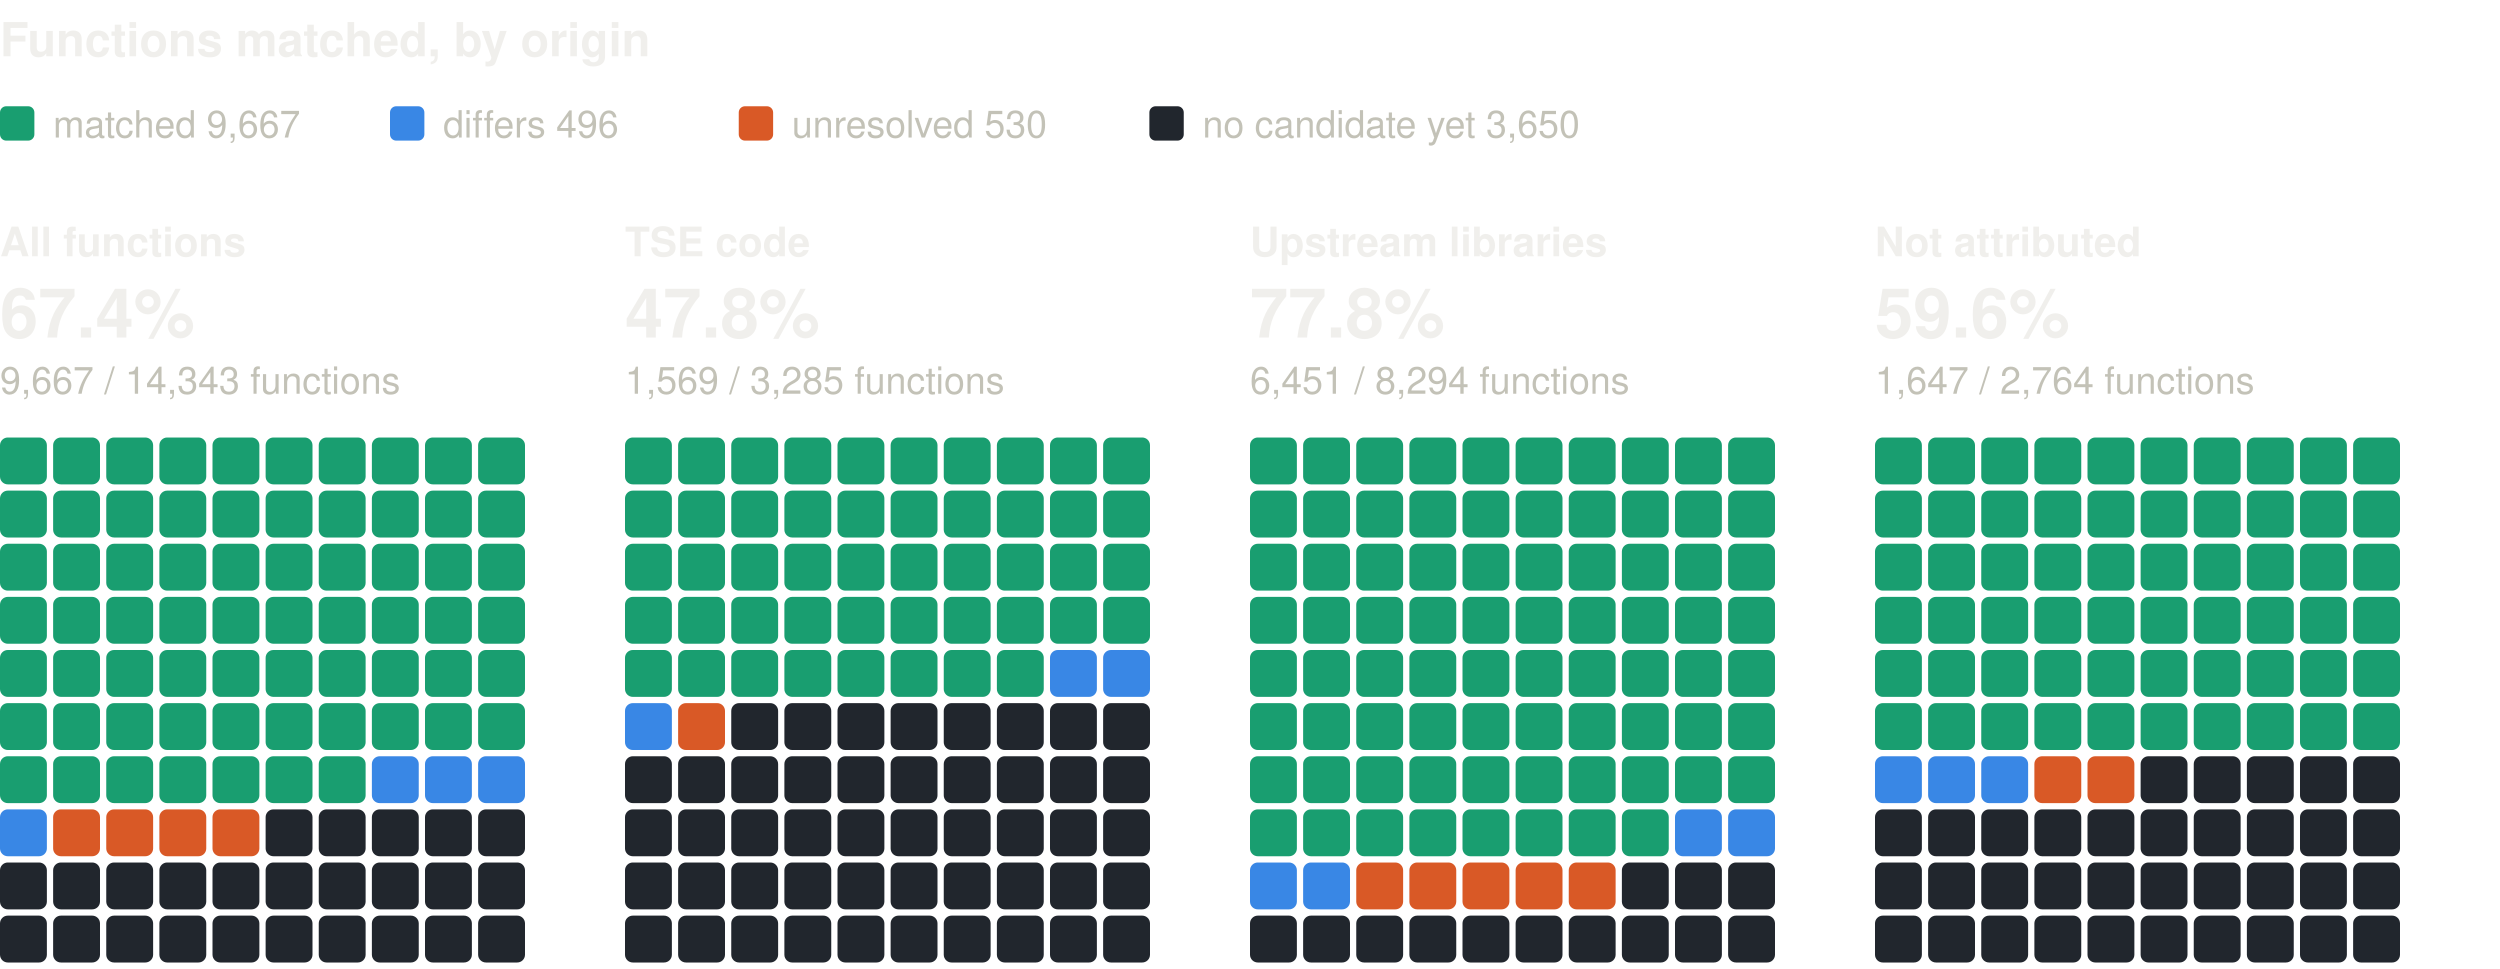
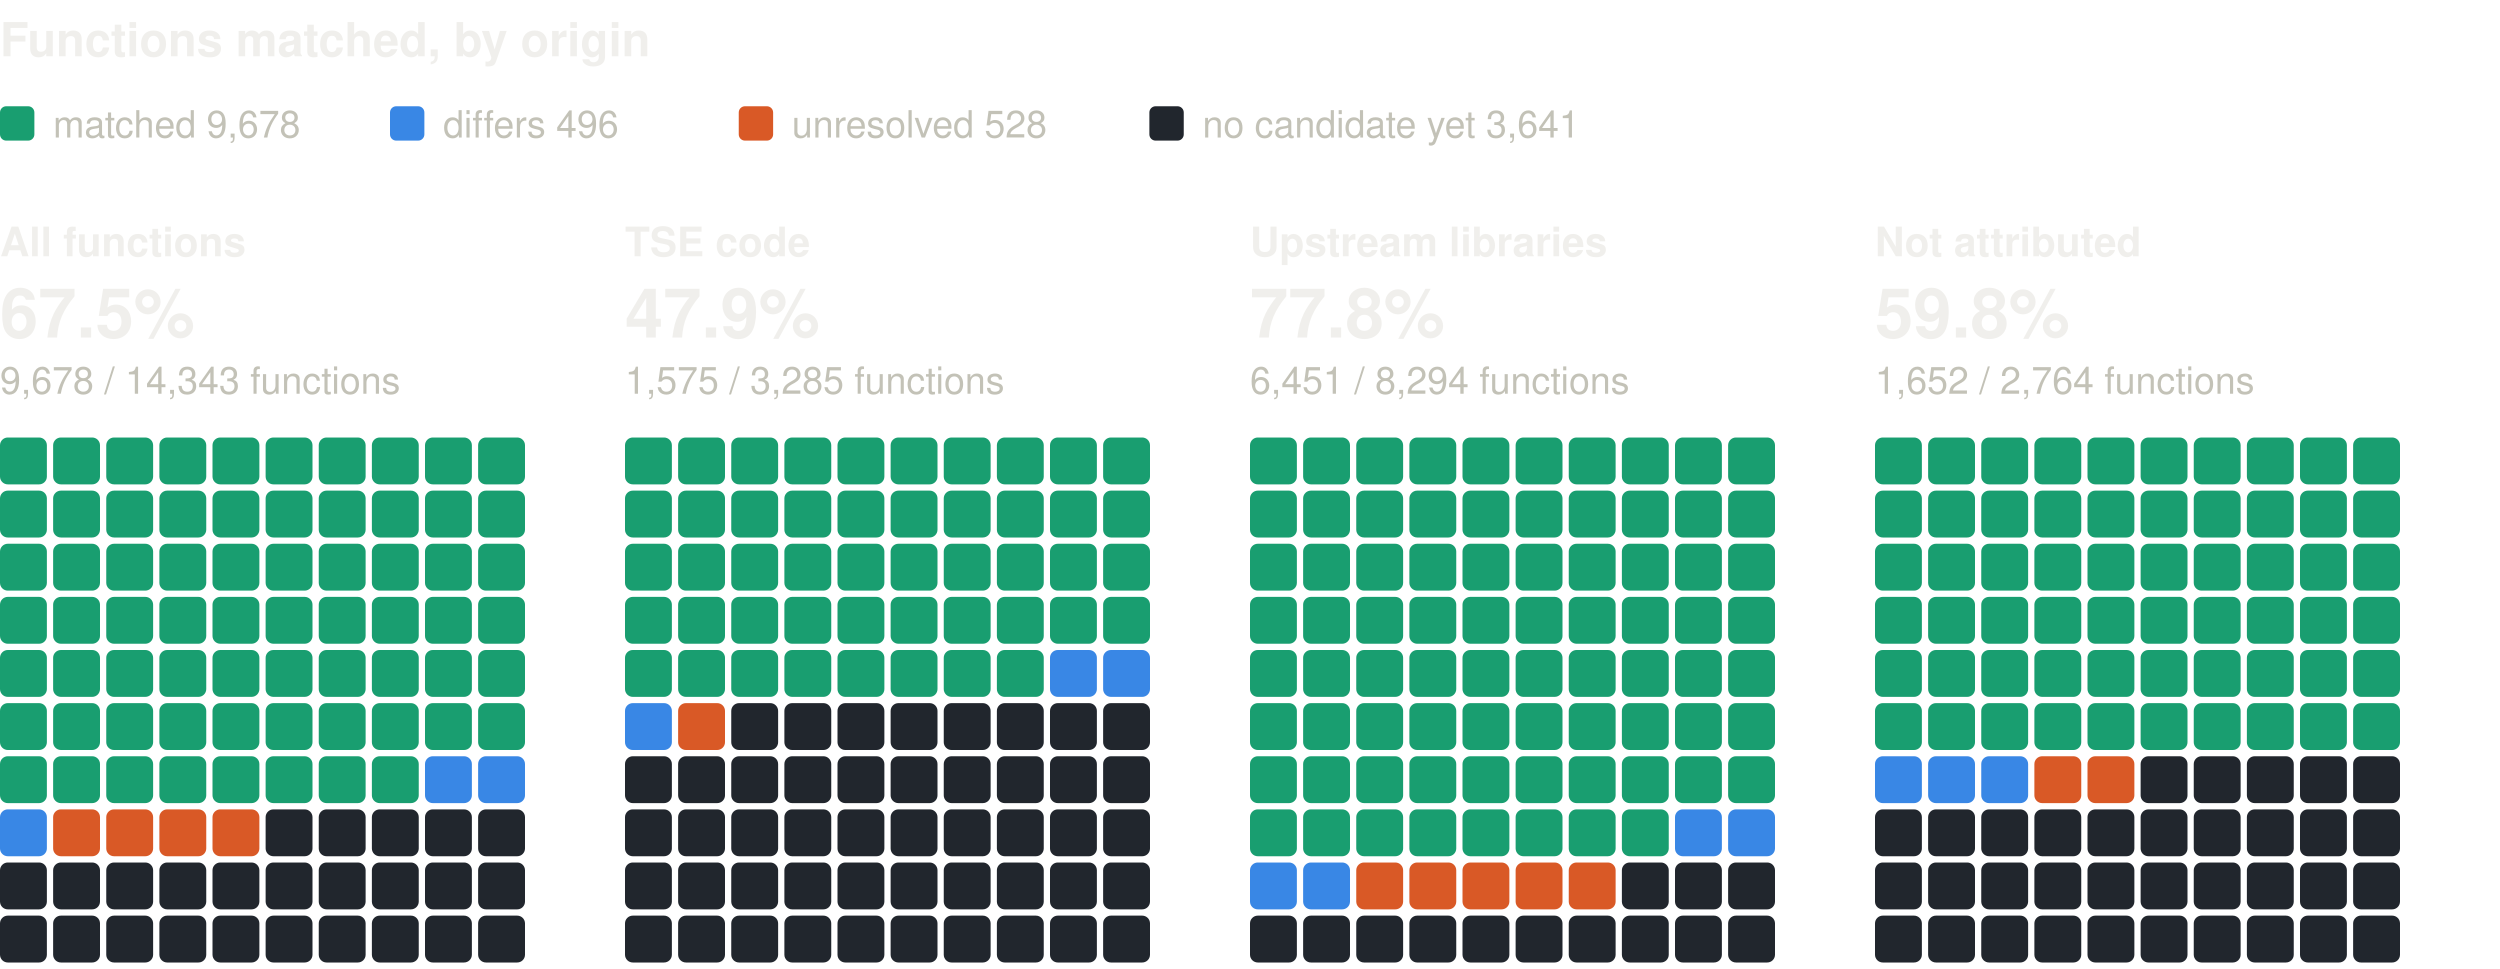
<svg xmlns="http://www.w3.org/2000/svg" width="800" height="310" viewBox="0 0 800 310" role="img" aria-label="Functions matched, by origin: one square per percent, coloured by verdict" font-family="system-ui, -apple-system, 'Segoe UI', Helvetica, Arial, sans-serif">
  <text x="0" y="18" font-size="15" fill="#f0efec" font-weight="600">Functions matched, by origin</text>
  <rect x="0" y="34" width="11" height="11" rx="2" fill="#199e70" />
-   <text x="17" y="44" font-size="12" fill="#c3c2b7">matched 9,667</text>
+   <text x="17" y="44" font-size="12" fill="#c3c2b7">matched 9,678</text>
  <rect x="124.8" y="34" width="11" height="11" rx="2" fill="#3987e5" />
  <text x="141.8" y="44" font-size="12" fill="#c3c2b7">differs 496</text>
  <rect x="236.4" y="34" width="11" height="11" rx="2" fill="#d95926" />
-   <text x="253.4" y="44" font-size="12" fill="#c3c2b7">unresolved 530</text>
+   <text x="253.4" y="44" font-size="12" fill="#c3c2b7">unresolved 528</text>
  <rect x="367.8" y="34" width="11" height="11" rx="2" fill="#21262d" />
-   <text x="384.8" y="44" font-size="12" fill="#c3c2b7">no candidate yet 3,650</text>
+   <text x="384.8" y="44" font-size="12" fill="#c3c2b7">no candidate yet 3,641</text>
  <text x="0" y="82" font-size="13" fill="#f0efec" font-weight="600">All functions</text>
-   <text x="0" y="108" font-size="22" fill="#f0efec" font-weight="600">67.4%</text>
-   <text x="0" y="126" font-size="12" fill="#c3c2b7">9,667 / 14,343 functions</text>
+   <text x="0" y="108" font-size="22" fill="#f0efec" font-weight="600">67.5%</text>
+   <text x="0" y="126" font-size="12" fill="#c3c2b7">9,678 / 14,343 functions</text>
  <rect x="0" y="140" width="15" height="15" rx="2.5" fill="#199e70" />
  <rect x="17" y="140" width="15" height="15" rx="2.5" fill="#199e70" />
  <rect x="34" y="140" width="15" height="15" rx="2.5" fill="#199e70" />
  <rect x="51" y="140" width="15" height="15" rx="2.5" fill="#199e70" />
  <rect x="68" y="140" width="15" height="15" rx="2.5" fill="#199e70" />
  <rect x="85" y="140" width="15" height="15" rx="2.5" fill="#199e70" />
  <rect x="102" y="140" width="15" height="15" rx="2.5" fill="#199e70" />
  <rect x="119" y="140" width="15" height="15" rx="2.5" fill="#199e70" />
  <rect x="136" y="140" width="15" height="15" rx="2.5" fill="#199e70" />
  <rect x="153" y="140" width="15" height="15" rx="2.5" fill="#199e70" />
  <rect x="0" y="157" width="15" height="15" rx="2.5" fill="#199e70" />
  <rect x="17" y="157" width="15" height="15" rx="2.5" fill="#199e70" />
  <rect x="34" y="157" width="15" height="15" rx="2.5" fill="#199e70" />
  <rect x="51" y="157" width="15" height="15" rx="2.5" fill="#199e70" />
  <rect x="68" y="157" width="15" height="15" rx="2.5" fill="#199e70" />
  <rect x="85" y="157" width="15" height="15" rx="2.5" fill="#199e70" />
  <rect x="102" y="157" width="15" height="15" rx="2.5" fill="#199e70" />
  <rect x="119" y="157" width="15" height="15" rx="2.5" fill="#199e70" />
  <rect x="136" y="157" width="15" height="15" rx="2.5" fill="#199e70" />
  <rect x="153" y="157" width="15" height="15" rx="2.5" fill="#199e70" />
  <rect x="0" y="174" width="15" height="15" rx="2.5" fill="#199e70" />
  <rect x="17" y="174" width="15" height="15" rx="2.5" fill="#199e70" />
  <rect x="34" y="174" width="15" height="15" rx="2.5" fill="#199e70" />
  <rect x="51" y="174" width="15" height="15" rx="2.5" fill="#199e70" />
  <rect x="68" y="174" width="15" height="15" rx="2.5" fill="#199e70" />
  <rect x="85" y="174" width="15" height="15" rx="2.5" fill="#199e70" />
  <rect x="102" y="174" width="15" height="15" rx="2.5" fill="#199e70" />
  <rect x="119" y="174" width="15" height="15" rx="2.5" fill="#199e70" />
  <rect x="136" y="174" width="15" height="15" rx="2.5" fill="#199e70" />
  <rect x="153" y="174" width="15" height="15" rx="2.5" fill="#199e70" />
  <rect x="0" y="191" width="15" height="15" rx="2.5" fill="#199e70" />
  <rect x="17" y="191" width="15" height="15" rx="2.5" fill="#199e70" />
  <rect x="34" y="191" width="15" height="15" rx="2.5" fill="#199e70" />
  <rect x="51" y="191" width="15" height="15" rx="2.5" fill="#199e70" />
  <rect x="68" y="191" width="15" height="15" rx="2.5" fill="#199e70" />
  <rect x="85" y="191" width="15" height="15" rx="2.5" fill="#199e70" />
  <rect x="102" y="191" width="15" height="15" rx="2.5" fill="#199e70" />
  <rect x="119" y="191" width="15" height="15" rx="2.5" fill="#199e70" />
  <rect x="136" y="191" width="15" height="15" rx="2.5" fill="#199e70" />
  <rect x="153" y="191" width="15" height="15" rx="2.5" fill="#199e70" />
  <rect x="0" y="208" width="15" height="15" rx="2.5" fill="#199e70" />
  <rect x="17" y="208" width="15" height="15" rx="2.5" fill="#199e70" />
  <rect x="34" y="208" width="15" height="15" rx="2.5" fill="#199e70" />
  <rect x="51" y="208" width="15" height="15" rx="2.5" fill="#199e70" />
  <rect x="68" y="208" width="15" height="15" rx="2.5" fill="#199e70" />
  <rect x="85" y="208" width="15" height="15" rx="2.5" fill="#199e70" />
  <rect x="102" y="208" width="15" height="15" rx="2.5" fill="#199e70" />
  <rect x="119" y="208" width="15" height="15" rx="2.5" fill="#199e70" />
  <rect x="136" y="208" width="15" height="15" rx="2.5" fill="#199e70" />
  <rect x="153" y="208" width="15" height="15" rx="2.5" fill="#199e70" />
  <rect x="0" y="225" width="15" height="15" rx="2.5" fill="#199e70" />
  <rect x="17" y="225" width="15" height="15" rx="2.5" fill="#199e70" />
  <rect x="34" y="225" width="15" height="15" rx="2.5" fill="#199e70" />
  <rect x="51" y="225" width="15" height="15" rx="2.5" fill="#199e70" />
  <rect x="68" y="225" width="15" height="15" rx="2.5" fill="#199e70" />
  <rect x="85" y="225" width="15" height="15" rx="2.5" fill="#199e70" />
  <rect x="102" y="225" width="15" height="15" rx="2.5" fill="#199e70" />
  <rect x="119" y="225" width="15" height="15" rx="2.5" fill="#199e70" />
  <rect x="136" y="225" width="15" height="15" rx="2.5" fill="#199e70" />
  <rect x="153" y="225" width="15" height="15" rx="2.5" fill="#199e70" />
  <rect x="0" y="242" width="15" height="15" rx="2.5" fill="#199e70" />
  <rect x="17" y="242" width="15" height="15" rx="2.5" fill="#199e70" />
  <rect x="34" y="242" width="15" height="15" rx="2.5" fill="#199e70" />
  <rect x="51" y="242" width="15" height="15" rx="2.5" fill="#199e70" />
  <rect x="68" y="242" width="15" height="15" rx="2.5" fill="#199e70" />
  <rect x="85" y="242" width="15" height="15" rx="2.5" fill="#199e70" />
  <rect x="102" y="242" width="15" height="15" rx="2.5" fill="#199e70" />
-   <rect x="119" y="242" width="15" height="15" rx="2.5" fill="#3987e5" />
+   <rect x="119" y="242" width="15" height="15" rx="2.5" fill="#199e70" />
  <rect x="136" y="242" width="15" height="15" rx="2.5" fill="#3987e5" />
  <rect x="153" y="242" width="15" height="15" rx="2.5" fill="#3987e5" />
  <rect x="0" y="259" width="15" height="15" rx="2.5" fill="#3987e5" />
  <rect x="17" y="259" width="15" height="15" rx="2.5" fill="#d95926" />
  <rect x="34" y="259" width="15" height="15" rx="2.5" fill="#d95926" />
  <rect x="51" y="259" width="15" height="15" rx="2.5" fill="#d95926" />
  <rect x="68" y="259" width="15" height="15" rx="2.5" fill="#d95926" />
  <rect x="85" y="259" width="15" height="15" rx="2.5" fill="#21262d" />
  <rect x="102" y="259" width="15" height="15" rx="2.5" fill="#21262d" />
  <rect x="119" y="259" width="15" height="15" rx="2.5" fill="#21262d" />
  <rect x="136" y="259" width="15" height="15" rx="2.5" fill="#21262d" />
  <rect x="153" y="259" width="15" height="15" rx="2.5" fill="#21262d" />
  <rect x="0" y="276" width="15" height="15" rx="2.5" fill="#21262d" />
  <rect x="17" y="276" width="15" height="15" rx="2.5" fill="#21262d" />
  <rect x="34" y="276" width="15" height="15" rx="2.5" fill="#21262d" />
  <rect x="51" y="276" width="15" height="15" rx="2.5" fill="#21262d" />
  <rect x="68" y="276" width="15" height="15" rx="2.5" fill="#21262d" />
  <rect x="85" y="276" width="15" height="15" rx="2.5" fill="#21262d" />
  <rect x="102" y="276" width="15" height="15" rx="2.5" fill="#21262d" />
  <rect x="119" y="276" width="15" height="15" rx="2.5" fill="#21262d" />
  <rect x="136" y="276" width="15" height="15" rx="2.5" fill="#21262d" />
  <rect x="153" y="276" width="15" height="15" rx="2.5" fill="#21262d" />
  <rect x="0" y="293" width="15" height="15" rx="2.5" fill="#21262d" />
  <rect x="17" y="293" width="15" height="15" rx="2.5" fill="#21262d" />
  <rect x="34" y="293" width="15" height="15" rx="2.5" fill="#21262d" />
  <rect x="51" y="293" width="15" height="15" rx="2.5" fill="#21262d" />
  <rect x="68" y="293" width="15" height="15" rx="2.5" fill="#21262d" />
  <rect x="85" y="293" width="15" height="15" rx="2.5" fill="#21262d" />
  <rect x="102" y="293" width="15" height="15" rx="2.5" fill="#21262d" />
  <rect x="119" y="293" width="15" height="15" rx="2.5" fill="#21262d" />
  <rect x="136" y="293" width="15" height="15" rx="2.5" fill="#21262d" />
  <rect x="153" y="293" width="15" height="15" rx="2.5" fill="#21262d" />
  <text x="200" y="82" font-size="13" fill="#f0efec" font-weight="600">TSE code</text>
-   <text x="200" y="108" font-size="22" fill="#f0efec" font-weight="600">47.8%</text>
-   <text x="200" y="126" font-size="12" fill="#c3c2b7">1,569 / 3,285 functions</text>
+   <text x="200" y="108" font-size="22" fill="#f0efec" font-weight="600">47.9%</text>
+   <text x="200" y="126" font-size="12" fill="#c3c2b7">1,575 / 3,285 functions</text>
  <rect x="200" y="140" width="15" height="15" rx="2.5" fill="#199e70" />
  <rect x="217" y="140" width="15" height="15" rx="2.5" fill="#199e70" />
  <rect x="234" y="140" width="15" height="15" rx="2.5" fill="#199e70" />
  <rect x="251" y="140" width="15" height="15" rx="2.5" fill="#199e70" />
  <rect x="268" y="140" width="15" height="15" rx="2.5" fill="#199e70" />
  <rect x="285" y="140" width="15" height="15" rx="2.5" fill="#199e70" />
  <rect x="302" y="140" width="15" height="15" rx="2.5" fill="#199e70" />
  <rect x="319" y="140" width="15" height="15" rx="2.5" fill="#199e70" />
  <rect x="336" y="140" width="15" height="15" rx="2.5" fill="#199e70" />
  <rect x="353" y="140" width="15" height="15" rx="2.5" fill="#199e70" />
  <rect x="200" y="157" width="15" height="15" rx="2.5" fill="#199e70" />
  <rect x="217" y="157" width="15" height="15" rx="2.5" fill="#199e70" />
  <rect x="234" y="157" width="15" height="15" rx="2.5" fill="#199e70" />
  <rect x="251" y="157" width="15" height="15" rx="2.5" fill="#199e70" />
  <rect x="268" y="157" width="15" height="15" rx="2.5" fill="#199e70" />
  <rect x="285" y="157" width="15" height="15" rx="2.5" fill="#199e70" />
  <rect x="302" y="157" width="15" height="15" rx="2.5" fill="#199e70" />
  <rect x="319" y="157" width="15" height="15" rx="2.5" fill="#199e70" />
  <rect x="336" y="157" width="15" height="15" rx="2.5" fill="#199e70" />
  <rect x="353" y="157" width="15" height="15" rx="2.5" fill="#199e70" />
  <rect x="200" y="174" width="15" height="15" rx="2.5" fill="#199e70" />
  <rect x="217" y="174" width="15" height="15" rx="2.5" fill="#199e70" />
  <rect x="234" y="174" width="15" height="15" rx="2.5" fill="#199e70" />
  <rect x="251" y="174" width="15" height="15" rx="2.5" fill="#199e70" />
  <rect x="268" y="174" width="15" height="15" rx="2.5" fill="#199e70" />
  <rect x="285" y="174" width="15" height="15" rx="2.5" fill="#199e70" />
  <rect x="302" y="174" width="15" height="15" rx="2.5" fill="#199e70" />
  <rect x="319" y="174" width="15" height="15" rx="2.5" fill="#199e70" />
  <rect x="336" y="174" width="15" height="15" rx="2.5" fill="#199e70" />
  <rect x="353" y="174" width="15" height="15" rx="2.5" fill="#199e70" />
  <rect x="200" y="191" width="15" height="15" rx="2.5" fill="#199e70" />
  <rect x="217" y="191" width="15" height="15" rx="2.5" fill="#199e70" />
  <rect x="234" y="191" width="15" height="15" rx="2.5" fill="#199e70" />
  <rect x="251" y="191" width="15" height="15" rx="2.5" fill="#199e70" />
  <rect x="268" y="191" width="15" height="15" rx="2.5" fill="#199e70" />
  <rect x="285" y="191" width="15" height="15" rx="2.5" fill="#199e70" />
  <rect x="302" y="191" width="15" height="15" rx="2.5" fill="#199e70" />
  <rect x="319" y="191" width="15" height="15" rx="2.5" fill="#199e70" />
  <rect x="336" y="191" width="15" height="15" rx="2.5" fill="#199e70" />
  <rect x="353" y="191" width="15" height="15" rx="2.5" fill="#199e70" />
  <rect x="200" y="208" width="15" height="15" rx="2.5" fill="#199e70" />
  <rect x="217" y="208" width="15" height="15" rx="2.5" fill="#199e70" />
  <rect x="234" y="208" width="15" height="15" rx="2.5" fill="#199e70" />
  <rect x="251" y="208" width="15" height="15" rx="2.5" fill="#199e70" />
  <rect x="268" y="208" width="15" height="15" rx="2.5" fill="#199e70" />
  <rect x="285" y="208" width="15" height="15" rx="2.5" fill="#199e70" />
  <rect x="302" y="208" width="15" height="15" rx="2.5" fill="#199e70" />
  <rect x="319" y="208" width="15" height="15" rx="2.5" fill="#199e70" />
  <rect x="336" y="208" width="15" height="15" rx="2.5" fill="#3987e5" />
  <rect x="353" y="208" width="15" height="15" rx="2.5" fill="#3987e5" />
  <rect x="200" y="225" width="15" height="15" rx="2.5" fill="#3987e5" />
  <rect x="217" y="225" width="15" height="15" rx="2.5" fill="#d95926" />
  <rect x="234" y="225" width="15" height="15" rx="2.5" fill="#21262d" />
  <rect x="251" y="225" width="15" height="15" rx="2.5" fill="#21262d" />
  <rect x="268" y="225" width="15" height="15" rx="2.5" fill="#21262d" />
  <rect x="285" y="225" width="15" height="15" rx="2.5" fill="#21262d" />
  <rect x="302" y="225" width="15" height="15" rx="2.5" fill="#21262d" />
  <rect x="319" y="225" width="15" height="15" rx="2.5" fill="#21262d" />
  <rect x="336" y="225" width="15" height="15" rx="2.5" fill="#21262d" />
  <rect x="353" y="225" width="15" height="15" rx="2.5" fill="#21262d" />
  <rect x="200" y="242" width="15" height="15" rx="2.5" fill="#21262d" />
  <rect x="217" y="242" width="15" height="15" rx="2.5" fill="#21262d" />
  <rect x="234" y="242" width="15" height="15" rx="2.5" fill="#21262d" />
  <rect x="251" y="242" width="15" height="15" rx="2.5" fill="#21262d" />
  <rect x="268" y="242" width="15" height="15" rx="2.5" fill="#21262d" />
  <rect x="285" y="242" width="15" height="15" rx="2.5" fill="#21262d" />
  <rect x="302" y="242" width="15" height="15" rx="2.5" fill="#21262d" />
  <rect x="319" y="242" width="15" height="15" rx="2.5" fill="#21262d" />
  <rect x="336" y="242" width="15" height="15" rx="2.5" fill="#21262d" />
  <rect x="353" y="242" width="15" height="15" rx="2.5" fill="#21262d" />
  <rect x="200" y="259" width="15" height="15" rx="2.5" fill="#21262d" />
  <rect x="217" y="259" width="15" height="15" rx="2.5" fill="#21262d" />
  <rect x="234" y="259" width="15" height="15" rx="2.5" fill="#21262d" />
  <rect x="251" y="259" width="15" height="15" rx="2.5" fill="#21262d" />
  <rect x="268" y="259" width="15" height="15" rx="2.5" fill="#21262d" />
  <rect x="285" y="259" width="15" height="15" rx="2.5" fill="#21262d" />
  <rect x="302" y="259" width="15" height="15" rx="2.5" fill="#21262d" />
  <rect x="319" y="259" width="15" height="15" rx="2.5" fill="#21262d" />
  <rect x="336" y="259" width="15" height="15" rx="2.5" fill="#21262d" />
  <rect x="353" y="259" width="15" height="15" rx="2.5" fill="#21262d" />
  <rect x="200" y="276" width="15" height="15" rx="2.5" fill="#21262d" />
  <rect x="217" y="276" width="15" height="15" rx="2.5" fill="#21262d" />
  <rect x="234" y="276" width="15" height="15" rx="2.5" fill="#21262d" />
  <rect x="251" y="276" width="15" height="15" rx="2.5" fill="#21262d" />
  <rect x="268" y="276" width="15" height="15" rx="2.5" fill="#21262d" />
  <rect x="285" y="276" width="15" height="15" rx="2.5" fill="#21262d" />
  <rect x="302" y="276" width="15" height="15" rx="2.5" fill="#21262d" />
  <rect x="319" y="276" width="15" height="15" rx="2.5" fill="#21262d" />
  <rect x="336" y="276" width="15" height="15" rx="2.5" fill="#21262d" />
  <rect x="353" y="276" width="15" height="15" rx="2.5" fill="#21262d" />
  <rect x="200" y="293" width="15" height="15" rx="2.5" fill="#21262d" />
  <rect x="217" y="293" width="15" height="15" rx="2.5" fill="#21262d" />
  <rect x="234" y="293" width="15" height="15" rx="2.5" fill="#21262d" />
  <rect x="251" y="293" width="15" height="15" rx="2.5" fill="#21262d" />
  <rect x="268" y="293" width="15" height="15" rx="2.5" fill="#21262d" />
  <rect x="285" y="293" width="15" height="15" rx="2.5" fill="#21262d" />
  <rect x="302" y="293" width="15" height="15" rx="2.5" fill="#21262d" />
  <rect x="319" y="293" width="15" height="15" rx="2.5" fill="#21262d" />
  <rect x="336" y="293" width="15" height="15" rx="2.5" fill="#21262d" />
  <rect x="353" y="293" width="15" height="15" rx="2.5" fill="#21262d" />
  <text x="400" y="82" font-size="13" fill="#f0efec" font-weight="600">Upstream libraries</text>
  <text x="400" y="108" font-size="22" fill="#f0efec" font-weight="600">77.8%</text>
  <text x="400" y="126" font-size="12" fill="#c3c2b7">6,451 / 8,294 functions</text>
  <rect x="400" y="140" width="15" height="15" rx="2.5" fill="#199e70" />
  <rect x="417" y="140" width="15" height="15" rx="2.5" fill="#199e70" />
  <rect x="434" y="140" width="15" height="15" rx="2.5" fill="#199e70" />
  <rect x="451" y="140" width="15" height="15" rx="2.5" fill="#199e70" />
  <rect x="468" y="140" width="15" height="15" rx="2.5" fill="#199e70" />
  <rect x="485" y="140" width="15" height="15" rx="2.5" fill="#199e70" />
  <rect x="502" y="140" width="15" height="15" rx="2.5" fill="#199e70" />
  <rect x="519" y="140" width="15" height="15" rx="2.5" fill="#199e70" />
  <rect x="536" y="140" width="15" height="15" rx="2.5" fill="#199e70" />
  <rect x="553" y="140" width="15" height="15" rx="2.5" fill="#199e70" />
  <rect x="400" y="157" width="15" height="15" rx="2.5" fill="#199e70" />
  <rect x="417" y="157" width="15" height="15" rx="2.5" fill="#199e70" />
  <rect x="434" y="157" width="15" height="15" rx="2.5" fill="#199e70" />
  <rect x="451" y="157" width="15" height="15" rx="2.5" fill="#199e70" />
  <rect x="468" y="157" width="15" height="15" rx="2.5" fill="#199e70" />
  <rect x="485" y="157" width="15" height="15" rx="2.5" fill="#199e70" />
  <rect x="502" y="157" width="15" height="15" rx="2.5" fill="#199e70" />
  <rect x="519" y="157" width="15" height="15" rx="2.5" fill="#199e70" />
  <rect x="536" y="157" width="15" height="15" rx="2.5" fill="#199e70" />
  <rect x="553" y="157" width="15" height="15" rx="2.5" fill="#199e70" />
  <rect x="400" y="174" width="15" height="15" rx="2.5" fill="#199e70" />
  <rect x="417" y="174" width="15" height="15" rx="2.5" fill="#199e70" />
  <rect x="434" y="174" width="15" height="15" rx="2.5" fill="#199e70" />
  <rect x="451" y="174" width="15" height="15" rx="2.5" fill="#199e70" />
  <rect x="468" y="174" width="15" height="15" rx="2.5" fill="#199e70" />
  <rect x="485" y="174" width="15" height="15" rx="2.5" fill="#199e70" />
  <rect x="502" y="174" width="15" height="15" rx="2.5" fill="#199e70" />
  <rect x="519" y="174" width="15" height="15" rx="2.5" fill="#199e70" />
  <rect x="536" y="174" width="15" height="15" rx="2.5" fill="#199e70" />
  <rect x="553" y="174" width="15" height="15" rx="2.5" fill="#199e70" />
  <rect x="400" y="191" width="15" height="15" rx="2.5" fill="#199e70" />
  <rect x="417" y="191" width="15" height="15" rx="2.5" fill="#199e70" />
  <rect x="434" y="191" width="15" height="15" rx="2.5" fill="#199e70" />
  <rect x="451" y="191" width="15" height="15" rx="2.5" fill="#199e70" />
  <rect x="468" y="191" width="15" height="15" rx="2.5" fill="#199e70" />
  <rect x="485" y="191" width="15" height="15" rx="2.5" fill="#199e70" />
  <rect x="502" y="191" width="15" height="15" rx="2.5" fill="#199e70" />
  <rect x="519" y="191" width="15" height="15" rx="2.5" fill="#199e70" />
  <rect x="536" y="191" width="15" height="15" rx="2.5" fill="#199e70" />
  <rect x="553" y="191" width="15" height="15" rx="2.5" fill="#199e70" />
  <rect x="400" y="208" width="15" height="15" rx="2.5" fill="#199e70" />
  <rect x="417" y="208" width="15" height="15" rx="2.5" fill="#199e70" />
  <rect x="434" y="208" width="15" height="15" rx="2.5" fill="#199e70" />
  <rect x="451" y="208" width="15" height="15" rx="2.5" fill="#199e70" />
  <rect x="468" y="208" width="15" height="15" rx="2.5" fill="#199e70" />
  <rect x="485" y="208" width="15" height="15" rx="2.5" fill="#199e70" />
  <rect x="502" y="208" width="15" height="15" rx="2.5" fill="#199e70" />
  <rect x="519" y="208" width="15" height="15" rx="2.5" fill="#199e70" />
  <rect x="536" y="208" width="15" height="15" rx="2.5" fill="#199e70" />
  <rect x="553" y="208" width="15" height="15" rx="2.5" fill="#199e70" />
  <rect x="400" y="225" width="15" height="15" rx="2.5" fill="#199e70" />
  <rect x="417" y="225" width="15" height="15" rx="2.5" fill="#199e70" />
  <rect x="434" y="225" width="15" height="15" rx="2.5" fill="#199e70" />
  <rect x="451" y="225" width="15" height="15" rx="2.5" fill="#199e70" />
  <rect x="468" y="225" width="15" height="15" rx="2.5" fill="#199e70" />
  <rect x="485" y="225" width="15" height="15" rx="2.5" fill="#199e70" />
  <rect x="502" y="225" width="15" height="15" rx="2.5" fill="#199e70" />
  <rect x="519" y="225" width="15" height="15" rx="2.5" fill="#199e70" />
  <rect x="536" y="225" width="15" height="15" rx="2.5" fill="#199e70" />
  <rect x="553" y="225" width="15" height="15" rx="2.5" fill="#199e70" />
  <rect x="400" y="242" width="15" height="15" rx="2.5" fill="#199e70" />
  <rect x="417" y="242" width="15" height="15" rx="2.5" fill="#199e70" />
  <rect x="434" y="242" width="15" height="15" rx="2.5" fill="#199e70" />
  <rect x="451" y="242" width="15" height="15" rx="2.5" fill="#199e70" />
  <rect x="468" y="242" width="15" height="15" rx="2.5" fill="#199e70" />
  <rect x="485" y="242" width="15" height="15" rx="2.5" fill="#199e70" />
  <rect x="502" y="242" width="15" height="15" rx="2.5" fill="#199e70" />
  <rect x="519" y="242" width="15" height="15" rx="2.5" fill="#199e70" />
  <rect x="536" y="242" width="15" height="15" rx="2.5" fill="#199e70" />
  <rect x="553" y="242" width="15" height="15" rx="2.5" fill="#199e70" />
  <rect x="400" y="259" width="15" height="15" rx="2.5" fill="#199e70" />
  <rect x="417" y="259" width="15" height="15" rx="2.5" fill="#199e70" />
  <rect x="434" y="259" width="15" height="15" rx="2.5" fill="#199e70" />
  <rect x="451" y="259" width="15" height="15" rx="2.5" fill="#199e70" />
  <rect x="468" y="259" width="15" height="15" rx="2.5" fill="#199e70" />
  <rect x="485" y="259" width="15" height="15" rx="2.5" fill="#199e70" />
  <rect x="502" y="259" width="15" height="15" rx="2.5" fill="#199e70" />
  <rect x="519" y="259" width="15" height="15" rx="2.5" fill="#199e70" />
  <rect x="536" y="259" width="15" height="15" rx="2.5" fill="#3987e5" />
  <rect x="553" y="259" width="15" height="15" rx="2.5" fill="#3987e5" />
  <rect x="400" y="276" width="15" height="15" rx="2.5" fill="#3987e5" />
  <rect x="417" y="276" width="15" height="15" rx="2.5" fill="#3987e5" />
  <rect x="434" y="276" width="15" height="15" rx="2.5" fill="#d95926" />
  <rect x="451" y="276" width="15" height="15" rx="2.5" fill="#d95926" />
  <rect x="468" y="276" width="15" height="15" rx="2.5" fill="#d95926" />
  <rect x="485" y="276" width="15" height="15" rx="2.5" fill="#d95926" />
  <rect x="502" y="276" width="15" height="15" rx="2.5" fill="#d95926" />
  <rect x="519" y="276" width="15" height="15" rx="2.5" fill="#21262d" />
  <rect x="536" y="276" width="15" height="15" rx="2.5" fill="#21262d" />
  <rect x="553" y="276" width="15" height="15" rx="2.5" fill="#21262d" />
  <rect x="400" y="293" width="15" height="15" rx="2.5" fill="#21262d" />
  <rect x="417" y="293" width="15" height="15" rx="2.5" fill="#21262d" />
  <rect x="434" y="293" width="15" height="15" rx="2.5" fill="#21262d" />
  <rect x="451" y="293" width="15" height="15" rx="2.5" fill="#21262d" />
  <rect x="468" y="293" width="15" height="15" rx="2.5" fill="#21262d" />
  <rect x="485" y="293" width="15" height="15" rx="2.5" fill="#21262d" />
  <rect x="502" y="293" width="15" height="15" rx="2.5" fill="#21262d" />
  <rect x="519" y="293" width="15" height="15" rx="2.5" fill="#21262d" />
  <rect x="536" y="293" width="15" height="15" rx="2.5" fill="#21262d" />
  <rect x="553" y="293" width="15" height="15" rx="2.5" fill="#21262d" />
  <text x="600" y="82" font-size="13" fill="#f0efec" font-weight="600">Not attributed</text>
-   <text x="600" y="108" font-size="22" fill="#f0efec" font-weight="600">59.6%</text>
-   <text x="600" y="126" font-size="12" fill="#c3c2b7">1,647 / 2,764 functions</text>
+   <text x="600" y="108" font-size="22" fill="#f0efec" font-weight="600">59.8%</text>
+   <text x="600" y="126" font-size="12" fill="#c3c2b7">1,652 / 2,764 functions</text>
  <rect x="600" y="140" width="15" height="15" rx="2.5" fill="#199e70" />
  <rect x="617" y="140" width="15" height="15" rx="2.5" fill="#199e70" />
  <rect x="634" y="140" width="15" height="15" rx="2.5" fill="#199e70" />
  <rect x="651" y="140" width="15" height="15" rx="2.5" fill="#199e70" />
  <rect x="668" y="140" width="15" height="15" rx="2.5" fill="#199e70" />
  <rect x="685" y="140" width="15" height="15" rx="2.5" fill="#199e70" />
  <rect x="702" y="140" width="15" height="15" rx="2.5" fill="#199e70" />
  <rect x="719" y="140" width="15" height="15" rx="2.5" fill="#199e70" />
  <rect x="736" y="140" width="15" height="15" rx="2.5" fill="#199e70" />
  <rect x="753" y="140" width="15" height="15" rx="2.5" fill="#199e70" />
  <rect x="600" y="157" width="15" height="15" rx="2.5" fill="#199e70" />
  <rect x="617" y="157" width="15" height="15" rx="2.5" fill="#199e70" />
  <rect x="634" y="157" width="15" height="15" rx="2.5" fill="#199e70" />
  <rect x="651" y="157" width="15" height="15" rx="2.5" fill="#199e70" />
  <rect x="668" y="157" width="15" height="15" rx="2.5" fill="#199e70" />
  <rect x="685" y="157" width="15" height="15" rx="2.5" fill="#199e70" />
  <rect x="702" y="157" width="15" height="15" rx="2.5" fill="#199e70" />
  <rect x="719" y="157" width="15" height="15" rx="2.5" fill="#199e70" />
  <rect x="736" y="157" width="15" height="15" rx="2.5" fill="#199e70" />
  <rect x="753" y="157" width="15" height="15" rx="2.5" fill="#199e70" />
  <rect x="600" y="174" width="15" height="15" rx="2.5" fill="#199e70" />
  <rect x="617" y="174" width="15" height="15" rx="2.5" fill="#199e70" />
  <rect x="634" y="174" width="15" height="15" rx="2.5" fill="#199e70" />
  <rect x="651" y="174" width="15" height="15" rx="2.5" fill="#199e70" />
  <rect x="668" y="174" width="15" height="15" rx="2.5" fill="#199e70" />
  <rect x="685" y="174" width="15" height="15" rx="2.5" fill="#199e70" />
  <rect x="702" y="174" width="15" height="15" rx="2.5" fill="#199e70" />
  <rect x="719" y="174" width="15" height="15" rx="2.5" fill="#199e70" />
  <rect x="736" y="174" width="15" height="15" rx="2.5" fill="#199e70" />
  <rect x="753" y="174" width="15" height="15" rx="2.5" fill="#199e70" />
  <rect x="600" y="191" width="15" height="15" rx="2.5" fill="#199e70" />
  <rect x="617" y="191" width="15" height="15" rx="2.5" fill="#199e70" />
  <rect x="634" y="191" width="15" height="15" rx="2.5" fill="#199e70" />
  <rect x="651" y="191" width="15" height="15" rx="2.5" fill="#199e70" />
  <rect x="668" y="191" width="15" height="15" rx="2.5" fill="#199e70" />
  <rect x="685" y="191" width="15" height="15" rx="2.5" fill="#199e70" />
  <rect x="702" y="191" width="15" height="15" rx="2.5" fill="#199e70" />
  <rect x="719" y="191" width="15" height="15" rx="2.5" fill="#199e70" />
  <rect x="736" y="191" width="15" height="15" rx="2.5" fill="#199e70" />
  <rect x="753" y="191" width="15" height="15" rx="2.5" fill="#199e70" />
  <rect x="600" y="208" width="15" height="15" rx="2.5" fill="#199e70" />
  <rect x="617" y="208" width="15" height="15" rx="2.5" fill="#199e70" />
  <rect x="634" y="208" width="15" height="15" rx="2.5" fill="#199e70" />
  <rect x="651" y="208" width="15" height="15" rx="2.5" fill="#199e70" />
  <rect x="668" y="208" width="15" height="15" rx="2.5" fill="#199e70" />
  <rect x="685" y="208" width="15" height="15" rx="2.5" fill="#199e70" />
  <rect x="702" y="208" width="15" height="15" rx="2.5" fill="#199e70" />
  <rect x="719" y="208" width="15" height="15" rx="2.5" fill="#199e70" />
  <rect x="736" y="208" width="15" height="15" rx="2.5" fill="#199e70" />
  <rect x="753" y="208" width="15" height="15" rx="2.5" fill="#199e70" />
  <rect x="600" y="225" width="15" height="15" rx="2.5" fill="#199e70" />
  <rect x="617" y="225" width="15" height="15" rx="2.5" fill="#199e70" />
  <rect x="634" y="225" width="15" height="15" rx="2.5" fill="#199e70" />
  <rect x="651" y="225" width="15" height="15" rx="2.5" fill="#199e70" />
  <rect x="668" y="225" width="15" height="15" rx="2.5" fill="#199e70" />
  <rect x="685" y="225" width="15" height="15" rx="2.5" fill="#199e70" />
  <rect x="702" y="225" width="15" height="15" rx="2.5" fill="#199e70" />
  <rect x="719" y="225" width="15" height="15" rx="2.5" fill="#199e70" />
  <rect x="736" y="225" width="15" height="15" rx="2.5" fill="#199e70" />
  <rect x="753" y="225" width="15" height="15" rx="2.5" fill="#199e70" />
  <rect x="600" y="242" width="15" height="15" rx="2.5" fill="#3987e5" />
  <rect x="617" y="242" width="15" height="15" rx="2.5" fill="#3987e5" />
  <rect x="634" y="242" width="15" height="15" rx="2.5" fill="#3987e5" />
  <rect x="651" y="242" width="15" height="15" rx="2.5" fill="#d95926" />
  <rect x="668" y="242" width="15" height="15" rx="2.5" fill="#d95926" />
  <rect x="685" y="242" width="15" height="15" rx="2.5" fill="#21262d" />
  <rect x="702" y="242" width="15" height="15" rx="2.5" fill="#21262d" />
  <rect x="719" y="242" width="15" height="15" rx="2.5" fill="#21262d" />
  <rect x="736" y="242" width="15" height="15" rx="2.5" fill="#21262d" />
  <rect x="753" y="242" width="15" height="15" rx="2.5" fill="#21262d" />
  <rect x="600" y="259" width="15" height="15" rx="2.5" fill="#21262d" />
  <rect x="617" y="259" width="15" height="15" rx="2.5" fill="#21262d" />
  <rect x="634" y="259" width="15" height="15" rx="2.5" fill="#21262d" />
  <rect x="651" y="259" width="15" height="15" rx="2.5" fill="#21262d" />
  <rect x="668" y="259" width="15" height="15" rx="2.5" fill="#21262d" />
  <rect x="685" y="259" width="15" height="15" rx="2.5" fill="#21262d" />
  <rect x="702" y="259" width="15" height="15" rx="2.5" fill="#21262d" />
  <rect x="719" y="259" width="15" height="15" rx="2.5" fill="#21262d" />
  <rect x="736" y="259" width="15" height="15" rx="2.5" fill="#21262d" />
  <rect x="753" y="259" width="15" height="15" rx="2.5" fill="#21262d" />
  <rect x="600" y="276" width="15" height="15" rx="2.5" fill="#21262d" />
  <rect x="617" y="276" width="15" height="15" rx="2.5" fill="#21262d" />
  <rect x="634" y="276" width="15" height="15" rx="2.5" fill="#21262d" />
  <rect x="651" y="276" width="15" height="15" rx="2.5" fill="#21262d" />
  <rect x="668" y="276" width="15" height="15" rx="2.5" fill="#21262d" />
  <rect x="685" y="276" width="15" height="15" rx="2.5" fill="#21262d" />
  <rect x="702" y="276" width="15" height="15" rx="2.5" fill="#21262d" />
  <rect x="719" y="276" width="15" height="15" rx="2.5" fill="#21262d" />
  <rect x="736" y="276" width="15" height="15" rx="2.5" fill="#21262d" />
  <rect x="753" y="276" width="15" height="15" rx="2.5" fill="#21262d" />
  <rect x="600" y="293" width="15" height="15" rx="2.5" fill="#21262d" />
  <rect x="617" y="293" width="15" height="15" rx="2.5" fill="#21262d" />
  <rect x="634" y="293" width="15" height="15" rx="2.5" fill="#21262d" />
  <rect x="651" y="293" width="15" height="15" rx="2.5" fill="#21262d" />
  <rect x="668" y="293" width="15" height="15" rx="2.5" fill="#21262d" />
  <rect x="685" y="293" width="15" height="15" rx="2.5" fill="#21262d" />
  <rect x="702" y="293" width="15" height="15" rx="2.5" fill="#21262d" />
  <rect x="719" y="293" width="15" height="15" rx="2.5" fill="#21262d" />
  <rect x="736" y="293" width="15" height="15" rx="2.5" fill="#21262d" />
  <rect x="753" y="293" width="15" height="15" rx="2.5" fill="#21262d" />
</svg>
